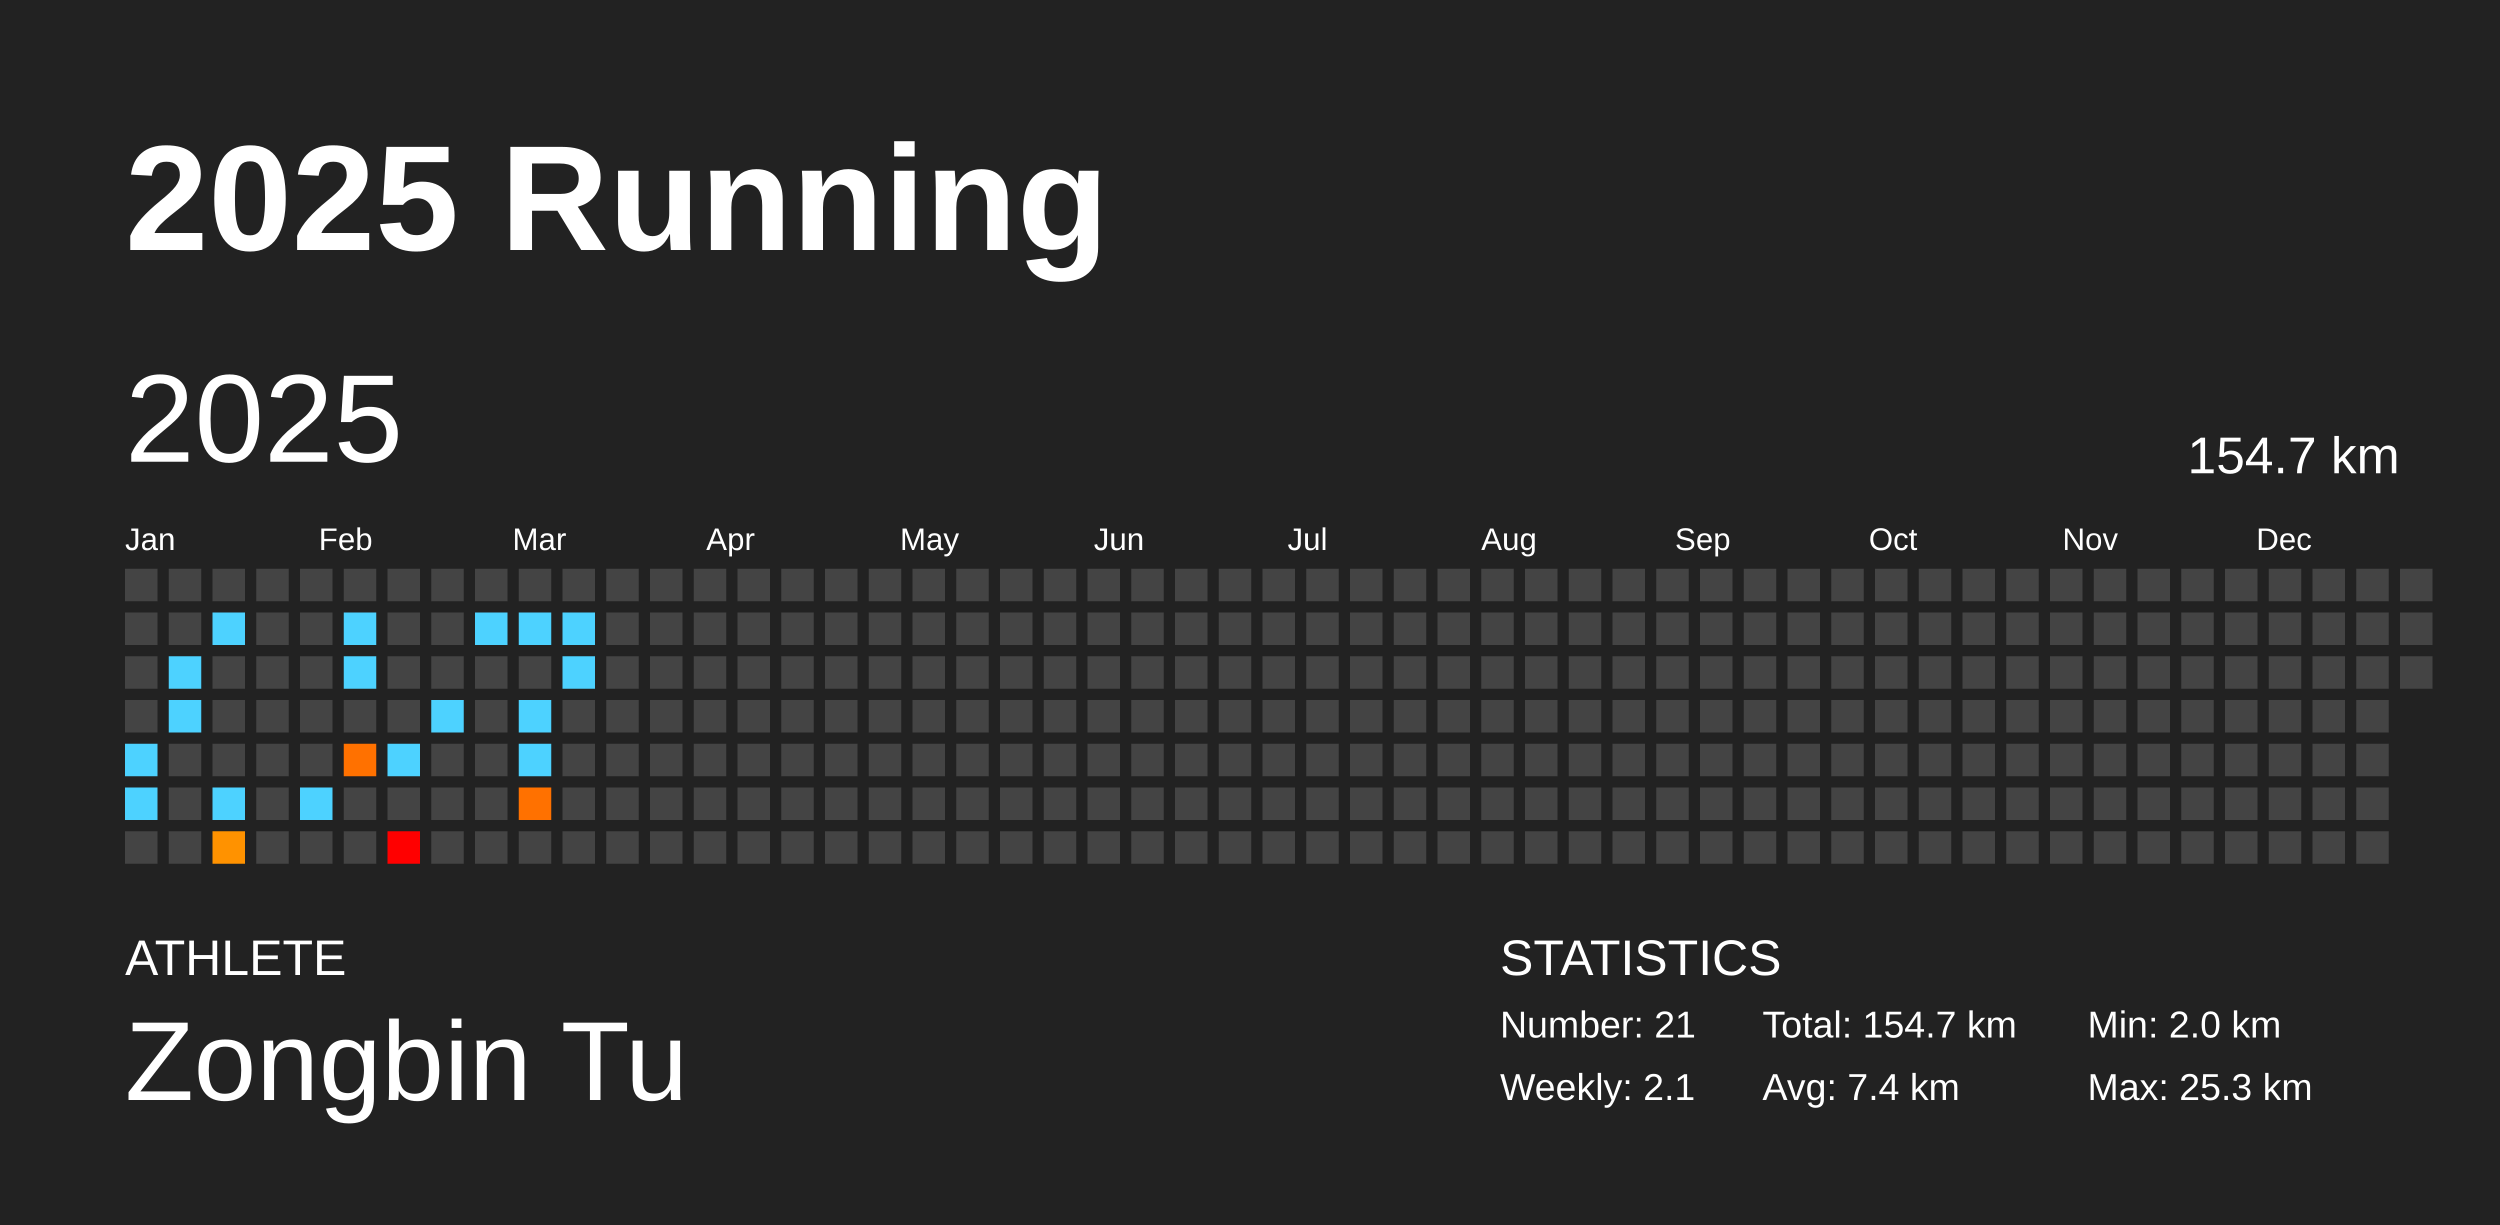
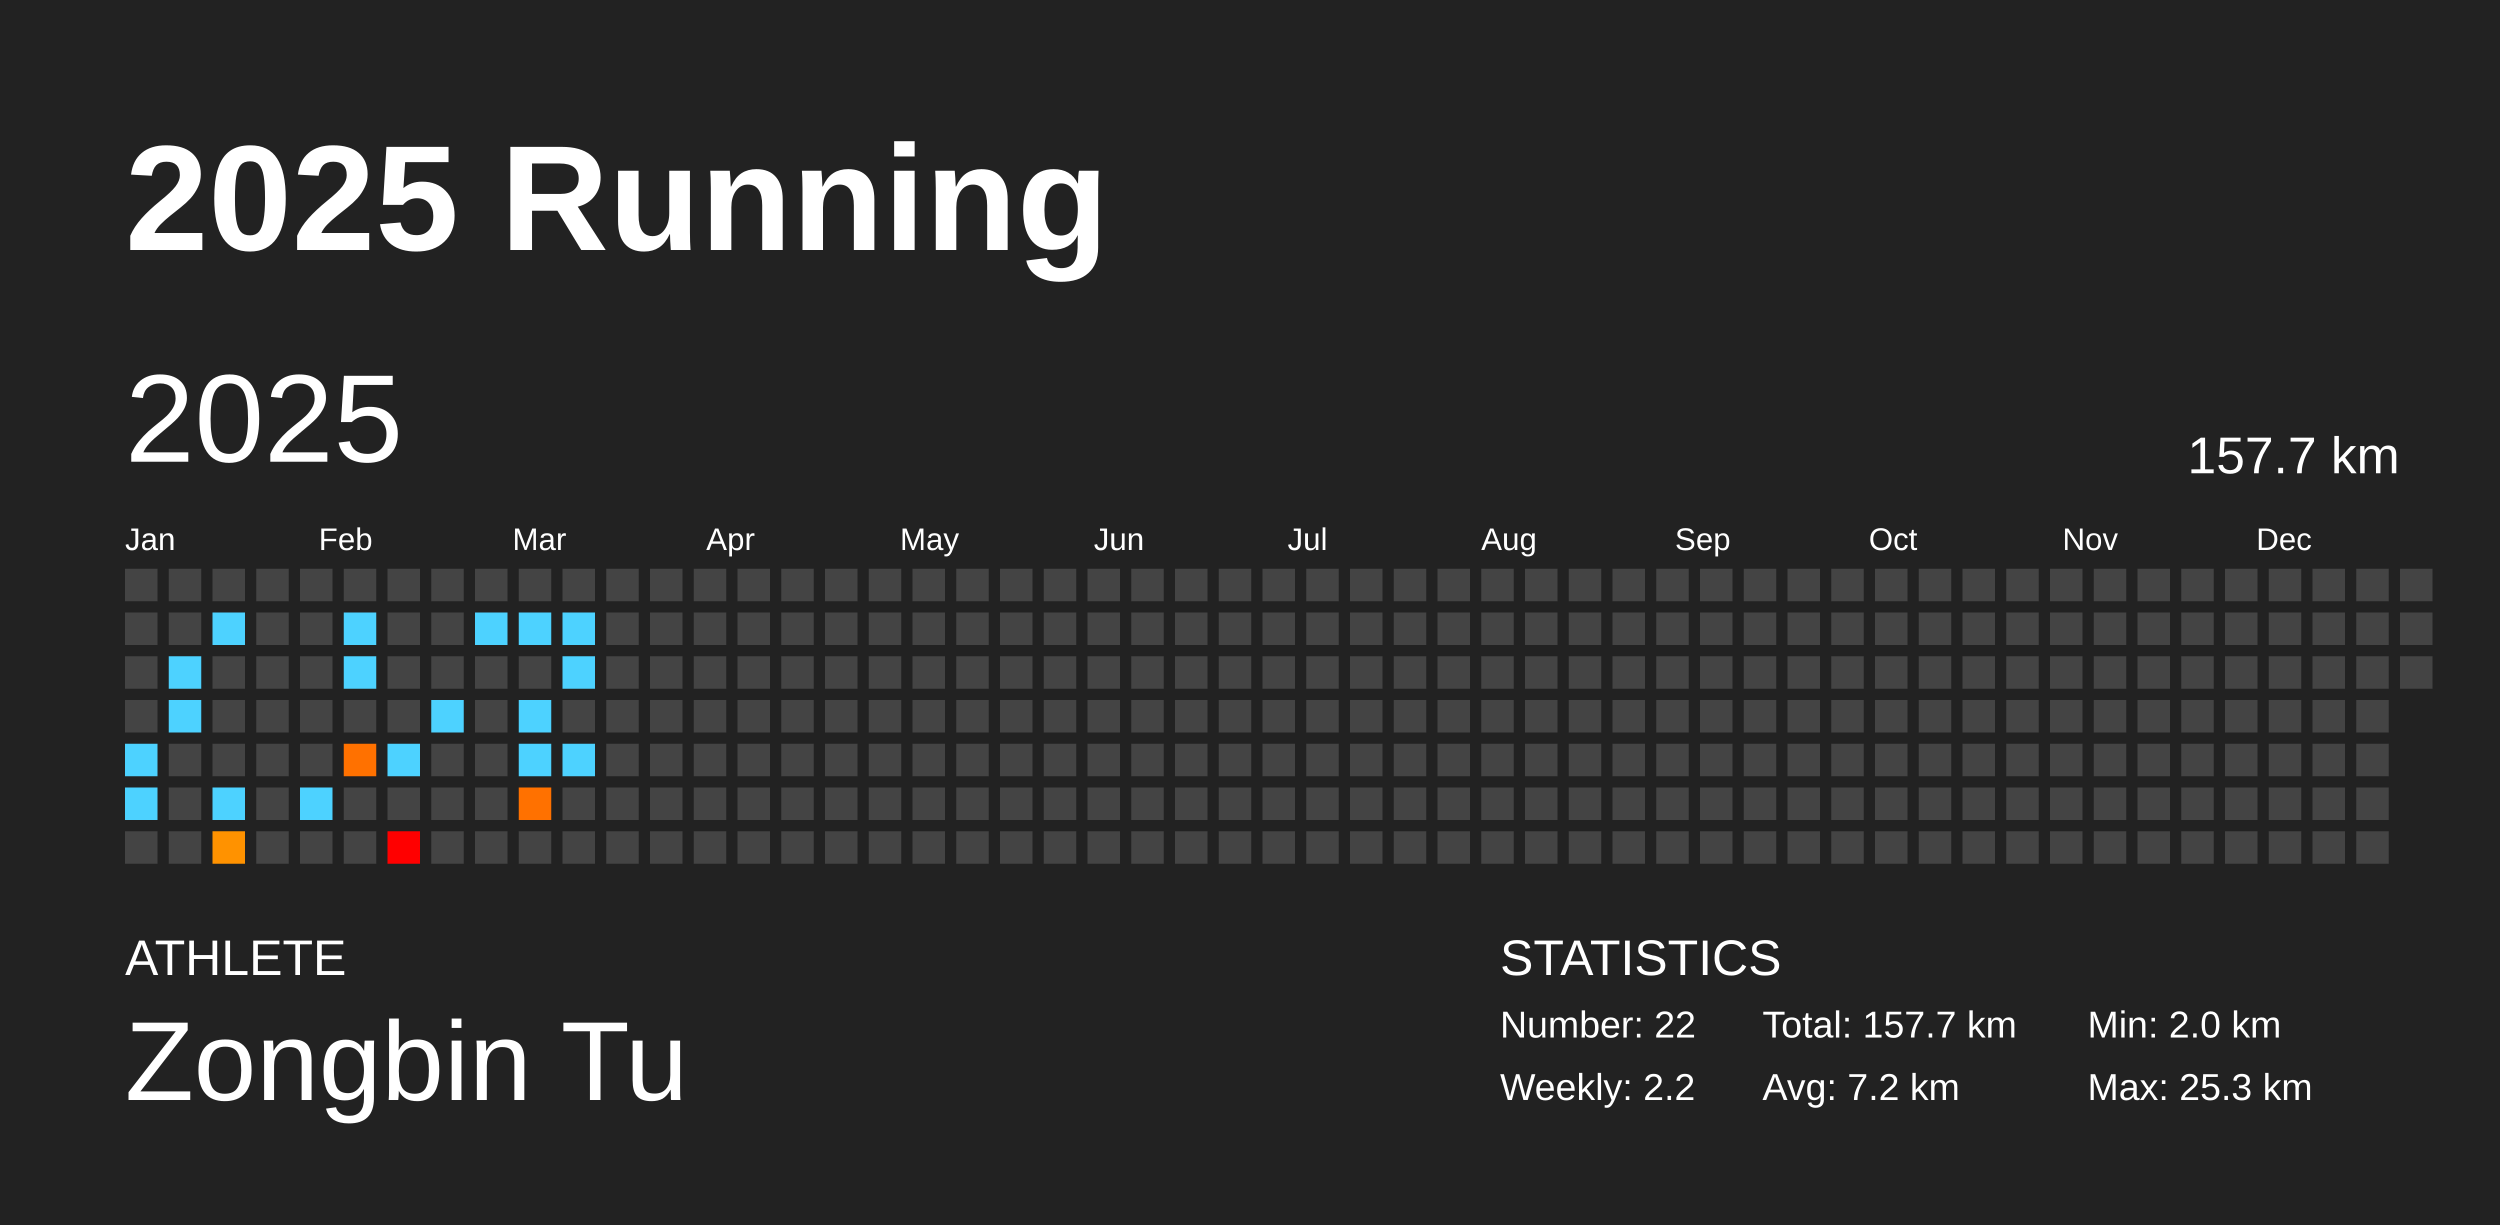
<svg xmlns="http://www.w3.org/2000/svg" baseProfile="full" height="98mm" version="1.1" viewBox="0,0,200,98" width="200mm">
  <defs />
  <rect fill="#222222" height="98" width="200" x="0" y="0" />
  <text fill="#FFFFFF" style="font-size:12px; font-family:Arial; font-weight:bold;" x="10" y="20">2025 Running</text>
  <text fill="#FFFFFF" style="font-size:4px; font-family:Arial" x="10" y="78">ATHLETE</text>
  <text fill="#FFFFFF" style="font-size:9px; font-family:Arial" x="10" y="88">Zongbin Tu</text>
  <text fill="#FFFFFF" style="font-size:4px; font-family:Arial" x="120" y="78">STATISTICS</text>
-   <text fill="#FFFFFF" style="font-size:3px; font-family:Arial" x="120" y="83">Number: 21</text>
-   <text fill="#FFFFFF" style="font-size:3px; font-family:Arial" x="120" y="88">Weekly: 2.1</text>
-   <text fill="#FFFFFF" style="font-size:3px; font-family:Arial" x="141" y="83">Total: 154.7 km</text>
-   <text fill="#FFFFFF" style="font-size:3px; font-family:Arial" x="141" y="88">Avg: 7.4 km</text>
+   <text fill="#FFFFFF" style="font-size:3px; font-family:Arial" x="120" y="83">Number: 22</text>
+   <text fill="#FFFFFF" style="font-size:3px; font-family:Arial" x="120" y="88">Weekly: 2.2</text>
+   <text fill="#FFFFFF" style="font-size:3px; font-family:Arial" x="141" y="83">Total: 157.7 km</text>
+   <text fill="#FFFFFF" style="font-size:3px; font-family:Arial" x="141" y="88">Avg: 7.2 km</text>
  <text fill="#FFFFFF" style="font-size:3px; font-family:Arial" x="167" y="83">Min: 2.0 km</text>
  <text fill="#FFFFFF" style="font-size:3px; font-family:Arial" x="167" y="88">Max: 25.3 km</text>
  <text dominant-baseline="hanging" fill="#FFFFFF" style="font-size:10.0px; font-family:Arial;" x="10" y="30">2025</text>
-   <text dominant-baseline="hanging" fill="#FFFFFF" style="font-size:4.125px; font-family:Arial;" x="175" y="35">154.7 km</text>
+   <text dominant-baseline="hanging" fill="#FFFFFF" style="font-size:4.125px; font-family:Arial;" x="175" y="35">157.7 km</text>
  <text fill="#FFFFFF" style="font-size:2.5px; font-family:Arial" x="10.0" y="44">Jan</text>
  <text fill="#FFFFFF" style="font-size:2.5px; font-family:Arial" x="25.5" y="44">Feb</text>
  <text fill="#FFFFFF" style="font-size:2.5px; font-family:Arial" x="41.0" y="44">Mar</text>
  <text fill="#FFFFFF" style="font-size:2.5px; font-family:Arial" x="56.5" y="44">Apr</text>
  <text fill="#FFFFFF" style="font-size:2.5px; font-family:Arial" x="72.0" y="44">May</text>
  <text fill="#FFFFFF" style="font-size:2.5px; font-family:Arial" x="87.5" y="44">Jun</text>
  <text fill="#FFFFFF" style="font-size:2.5px; font-family:Arial" x="103.0" y="44">Jul</text>
  <text fill="#FFFFFF" style="font-size:2.5px; font-family:Arial" x="118.5" y="44">Aug</text>
  <text fill="#FFFFFF" style="font-size:2.5px; font-family:Arial" x="134.0" y="44">Sep</text>
  <text fill="#FFFFFF" style="font-size:2.5px; font-family:Arial" x="149.5" y="44">Oct</text>
  <text fill="#FFFFFF" style="font-size:2.5px; font-family:Arial" x="165.0" y="44">Nov</text>
  <text fill="#FFFFFF" style="font-size:2.5px; font-family:Arial" x="180.5" y="44">Dec</text>
  <rect fill="#444444" height="2.6" width="2.6" x="10.0" y="45.5" />
  <rect fill="#444444" height="2.6" width="2.6" x="10.0" y="49.0" />
  <rect fill="#444444" height="2.6" width="2.6" x="10.0" y="52.5" />
  <rect fill="#444444" height="2.6" width="2.6" x="10.0" y="56.0" />
  <rect fill="#4dd2ff" height="2.6" width="2.6" x="10.0" y="59.5" />
  <rect fill="#4dd2ff" height="2.6" width="2.6" x="10.0" y="63.0" />
  <rect fill="#444444" height="2.6" width="2.6" x="10.0" y="66.5" />
  <rect fill="#444444" height="2.6" width="2.6" x="13.5" y="45.5" />
  <rect fill="#444444" height="2.6" width="2.6" x="13.5" y="49.0" />
  <rect fill="#4dd2ff" height="2.6" width="2.6" x="13.5" y="52.5" />
  <rect fill="#4dd2ff" height="2.6" width="2.6" x="13.5" y="56.0" />
  <rect fill="#444444" height="2.6" width="2.6" x="13.5" y="59.5" />
  <rect fill="#444444" height="2.6" width="2.6" x="13.5" y="63.0" />
  <rect fill="#444444" height="2.6" width="2.6" x="13.5" y="66.5" />
  <rect fill="#444444" height="2.6" width="2.6" x="17.0" y="45.5" />
  <rect fill="#4dd2ff" height="2.6" width="2.6" x="17.0" y="49.0" />
  <rect fill="#444444" height="2.6" width="2.6" x="17.0" y="52.5" />
  <rect fill="#444444" height="2.6" width="2.6" x="17.0" y="56.0" />
  <rect fill="#444444" height="2.6" width="2.6" x="17.0" y="59.5" />
  <rect fill="#4dd2ff" height="2.6" width="2.6" x="17.0" y="63.0" />
  <rect fill="#ff9200" height="2.6" width="2.6" x="17.0" y="66.5" />
  <rect fill="#444444" height="2.6" width="2.6" x="20.5" y="45.5" />
  <rect fill="#444444" height="2.6" width="2.6" x="20.5" y="49.0" />
  <rect fill="#444444" height="2.6" width="2.6" x="20.5" y="52.5" />
  <rect fill="#444444" height="2.6" width="2.6" x="20.5" y="56.0" />
  <rect fill="#444444" height="2.6" width="2.6" x="20.5" y="59.5" />
  <rect fill="#444444" height="2.6" width="2.6" x="20.5" y="63.0" />
  <rect fill="#444444" height="2.6" width="2.6" x="20.5" y="66.5" />
  <rect fill="#444444" height="2.6" width="2.6" x="24.0" y="45.5" />
  <rect fill="#444444" height="2.6" width="2.6" x="24.0" y="49.0" />
  <rect fill="#444444" height="2.6" width="2.6" x="24.0" y="52.5" />
  <rect fill="#444444" height="2.6" width="2.6" x="24.0" y="56.0" />
  <rect fill="#444444" height="2.6" width="2.6" x="24.0" y="59.5" />
  <rect fill="#4dd2ff" height="2.6" width="2.6" x="24.0" y="63.0" />
  <rect fill="#444444" height="2.6" width="2.6" x="24.0" y="66.5" />
  <rect fill="#444444" height="2.6" width="2.6" x="27.5" y="45.5" />
  <rect fill="#4dd2ff" height="2.6" width="2.6" x="27.5" y="49.0" />
  <rect fill="#4dd2ff" height="2.6" width="2.6" x="27.5" y="52.5" />
  <rect fill="#444444" height="2.6" width="2.6" x="27.5" y="56.0" />
  <rect fill="#ff7100" height="2.6" width="2.6" x="27.5" y="59.5" />
  <rect fill="#444444" height="2.6" width="2.6" x="27.5" y="63.0" />
  <rect fill="#444444" height="2.6" width="2.6" x="27.5" y="66.5" />
  <rect fill="#444444" height="2.6" width="2.6" x="31.0" y="45.5" />
  <rect fill="#444444" height="2.6" width="2.6" x="31.0" y="49.0" />
  <rect fill="#444444" height="2.6" width="2.6" x="31.0" y="52.5" />
  <rect fill="#444444" height="2.6" width="2.6" x="31.0" y="56.0" />
  <rect fill="#4dd2ff" height="2.6" width="2.6" x="31.0" y="59.5" />
  <rect fill="#444444" height="2.6" width="2.6" x="31.0" y="63.0" />
  <rect fill="red" height="2.6" width="2.6" x="31.0" y="66.5" />
  <rect fill="#444444" height="2.6" width="2.6" x="34.5" y="45.5" />
  <rect fill="#444444" height="2.6" width="2.6" x="34.5" y="49.0" />
  <rect fill="#444444" height="2.6" width="2.6" x="34.5" y="52.5" />
  <rect fill="#4dd2ff" height="2.6" width="2.6" x="34.5" y="56.0" />
  <rect fill="#444444" height="2.6" width="2.6" x="34.5" y="59.5" />
  <rect fill="#444444" height="2.6" width="2.6" x="34.5" y="63.0" />
  <rect fill="#444444" height="2.6" width="2.6" x="34.5" y="66.5" />
  <rect fill="#444444" height="2.6" width="2.6" x="38.0" y="45.5" />
  <rect fill="#4dd2ff" height="2.6" width="2.6" x="38.0" y="49.0" />
  <rect fill="#444444" height="2.6" width="2.6" x="38.0" y="52.5" />
  <rect fill="#444444" height="2.6" width="2.6" x="38.0" y="56.0" />
  <rect fill="#444444" height="2.6" width="2.6" x="38.0" y="59.5" />
  <rect fill="#444444" height="2.6" width="2.6" x="38.0" y="63.0" />
  <rect fill="#444444" height="2.6" width="2.6" x="38.0" y="66.5" />
  <rect fill="#444444" height="2.6" width="2.6" x="41.5" y="45.5" />
  <rect fill="#4dd2ff" height="2.6" width="2.6" x="41.5" y="49.0" />
  <rect fill="#444444" height="2.6" width="2.6" x="41.5" y="52.5" />
  <rect fill="#4dd2ff" height="2.6" width="2.6" x="41.5" y="56.0" />
  <rect fill="#4dd2ff" height="2.6" width="2.6" x="41.5" y="59.5" />
  <rect fill="#ff7100" height="2.6" width="2.6" x="41.5" y="63.0" />
  <rect fill="#444444" height="2.6" width="2.6" x="41.5" y="66.5" />
  <rect fill="#444444" height="2.6" width="2.6" x="45.0" y="45.5" />
  <rect fill="#4dd2ff" height="2.6" width="2.6" x="45.0" y="49.0" />
  <rect fill="#4dd2ff" height="2.6" width="2.6" x="45.0" y="52.5" />
  <rect fill="#444444" height="2.6" width="2.6" x="45.0" y="56.0" />
-   <rect fill="#444444" height="2.6" width="2.6" x="45.0" y="59.5" />
+   <rect fill="#4dd2ff" height="2.6" width="2.6" x="45.0" y="59.5" />
  <rect fill="#444444" height="2.6" width="2.6" x="45.0" y="63.0" />
  <rect fill="#444444" height="2.6" width="2.6" x="45.0" y="66.5" />
  <rect fill="#444444" height="2.6" width="2.6" x="48.5" y="45.5" />
  <rect fill="#444444" height="2.6" width="2.6" x="48.5" y="49.0" />
  <rect fill="#444444" height="2.6" width="2.6" x="48.5" y="52.5" />
  <rect fill="#444444" height="2.6" width="2.6" x="48.5" y="56.0" />
  <rect fill="#444444" height="2.6" width="2.6" x="48.5" y="59.5" />
  <rect fill="#444444" height="2.6" width="2.6" x="48.5" y="63.0" />
  <rect fill="#444444" height="2.6" width="2.6" x="48.5" y="66.5" />
  <rect fill="#444444" height="2.6" width="2.6" x="52.0" y="45.5" />
  <rect fill="#444444" height="2.6" width="2.6" x="52.0" y="49.0" />
  <rect fill="#444444" height="2.6" width="2.6" x="52.0" y="52.5" />
  <rect fill="#444444" height="2.6" width="2.6" x="52.0" y="56.0" />
  <rect fill="#444444" height="2.6" width="2.6" x="52.0" y="59.5" />
  <rect fill="#444444" height="2.6" width="2.6" x="52.0" y="63.0" />
  <rect fill="#444444" height="2.6" width="2.6" x="52.0" y="66.5" />
  <rect fill="#444444" height="2.6" width="2.6" x="55.5" y="45.5" />
  <rect fill="#444444" height="2.6" width="2.6" x="55.5" y="49.0" />
  <rect fill="#444444" height="2.6" width="2.6" x="55.5" y="52.5" />
  <rect fill="#444444" height="2.6" width="2.6" x="55.5" y="56.0" />
  <rect fill="#444444" height="2.6" width="2.6" x="55.5" y="59.5" />
  <rect fill="#444444" height="2.6" width="2.6" x="55.5" y="63.0" />
  <rect fill="#444444" height="2.6" width="2.6" x="55.5" y="66.5" />
  <rect fill="#444444" height="2.6" width="2.6" x="59.0" y="45.5" />
  <rect fill="#444444" height="2.6" width="2.6" x="59.0" y="49.0" />
  <rect fill="#444444" height="2.6" width="2.6" x="59.0" y="52.5" />
  <rect fill="#444444" height="2.6" width="2.6" x="59.0" y="56.0" />
  <rect fill="#444444" height="2.6" width="2.6" x="59.0" y="59.5" />
  <rect fill="#444444" height="2.6" width="2.6" x="59.0" y="63.0" />
  <rect fill="#444444" height="2.6" width="2.6" x="59.0" y="66.5" />
  <rect fill="#444444" height="2.6" width="2.6" x="62.5" y="45.5" />
  <rect fill="#444444" height="2.6" width="2.6" x="62.5" y="49.0" />
  <rect fill="#444444" height="2.6" width="2.6" x="62.5" y="52.5" />
  <rect fill="#444444" height="2.6" width="2.6" x="62.5" y="56.0" />
  <rect fill="#444444" height="2.6" width="2.6" x="62.5" y="59.5" />
  <rect fill="#444444" height="2.6" width="2.6" x="62.5" y="63.0" />
  <rect fill="#444444" height="2.6" width="2.6" x="62.5" y="66.5" />
  <rect fill="#444444" height="2.6" width="2.6" x="66.0" y="45.5" />
  <rect fill="#444444" height="2.6" width="2.6" x="66.0" y="49.0" />
  <rect fill="#444444" height="2.6" width="2.6" x="66.0" y="52.5" />
  <rect fill="#444444" height="2.6" width="2.6" x="66.0" y="56.0" />
  <rect fill="#444444" height="2.6" width="2.6" x="66.0" y="59.5" />
  <rect fill="#444444" height="2.6" width="2.6" x="66.0" y="63.0" />
  <rect fill="#444444" height="2.6" width="2.6" x="66.0" y="66.5" />
  <rect fill="#444444" height="2.6" width="2.6" x="69.5" y="45.5" />
  <rect fill="#444444" height="2.6" width="2.6" x="69.5" y="49.0" />
  <rect fill="#444444" height="2.6" width="2.6" x="69.5" y="52.5" />
  <rect fill="#444444" height="2.6" width="2.6" x="69.5" y="56.0" />
  <rect fill="#444444" height="2.6" width="2.6" x="69.5" y="59.5" />
  <rect fill="#444444" height="2.6" width="2.6" x="69.5" y="63.0" />
  <rect fill="#444444" height="2.6" width="2.6" x="69.5" y="66.5" />
  <rect fill="#444444" height="2.6" width="2.6" x="73.0" y="45.5" />
  <rect fill="#444444" height="2.6" width="2.6" x="73.0" y="49.0" />
  <rect fill="#444444" height="2.6" width="2.6" x="73.0" y="52.5" />
  <rect fill="#444444" height="2.6" width="2.6" x="73.0" y="56.0" />
  <rect fill="#444444" height="2.6" width="2.6" x="73.0" y="59.5" />
  <rect fill="#444444" height="2.6" width="2.6" x="73.0" y="63.0" />
  <rect fill="#444444" height="2.6" width="2.6" x="73.0" y="66.5" />
  <rect fill="#444444" height="2.6" width="2.6" x="76.5" y="45.5" />
  <rect fill="#444444" height="2.6" width="2.6" x="76.5" y="49.0" />
  <rect fill="#444444" height="2.6" width="2.6" x="76.5" y="52.5" />
  <rect fill="#444444" height="2.6" width="2.6" x="76.5" y="56.0" />
  <rect fill="#444444" height="2.6" width="2.6" x="76.5" y="59.5" />
  <rect fill="#444444" height="2.6" width="2.6" x="76.5" y="63.0" />
  <rect fill="#444444" height="2.6" width="2.6" x="76.5" y="66.5" />
  <rect fill="#444444" height="2.6" width="2.6" x="80.0" y="45.5" />
  <rect fill="#444444" height="2.6" width="2.6" x="80.0" y="49.0" />
  <rect fill="#444444" height="2.6" width="2.6" x="80.0" y="52.5" />
  <rect fill="#444444" height="2.6" width="2.6" x="80.0" y="56.0" />
  <rect fill="#444444" height="2.6" width="2.6" x="80.0" y="59.5" />
  <rect fill="#444444" height="2.6" width="2.6" x="80.0" y="63.0" />
  <rect fill="#444444" height="2.6" width="2.6" x="80.0" y="66.5" />
  <rect fill="#444444" height="2.6" width="2.6" x="83.5" y="45.5" />
  <rect fill="#444444" height="2.6" width="2.6" x="83.5" y="49.0" />
  <rect fill="#444444" height="2.6" width="2.6" x="83.5" y="52.5" />
  <rect fill="#444444" height="2.6" width="2.6" x="83.5" y="56.0" />
  <rect fill="#444444" height="2.6" width="2.6" x="83.5" y="59.5" />
  <rect fill="#444444" height="2.6" width="2.6" x="83.5" y="63.0" />
  <rect fill="#444444" height="2.6" width="2.6" x="83.5" y="66.5" />
  <rect fill="#444444" height="2.6" width="2.6" x="87.0" y="45.5" />
  <rect fill="#444444" height="2.6" width="2.6" x="87.0" y="49.0" />
  <rect fill="#444444" height="2.6" width="2.6" x="87.0" y="52.5" />
  <rect fill="#444444" height="2.6" width="2.6" x="87.0" y="56.0" />
  <rect fill="#444444" height="2.6" width="2.6" x="87.0" y="59.5" />
  <rect fill="#444444" height="2.6" width="2.6" x="87.0" y="63.0" />
  <rect fill="#444444" height="2.6" width="2.6" x="87.0" y="66.5" />
  <rect fill="#444444" height="2.6" width="2.6" x="90.5" y="45.5" />
  <rect fill="#444444" height="2.6" width="2.6" x="90.5" y="49.0" />
  <rect fill="#444444" height="2.6" width="2.6" x="90.5" y="52.5" />
  <rect fill="#444444" height="2.6" width="2.6" x="90.5" y="56.0" />
  <rect fill="#444444" height="2.6" width="2.6" x="90.5" y="59.5" />
  <rect fill="#444444" height="2.6" width="2.6" x="90.5" y="63.0" />
  <rect fill="#444444" height="2.6" width="2.6" x="90.5" y="66.5" />
  <rect fill="#444444" height="2.6" width="2.6" x="94.0" y="45.5" />
  <rect fill="#444444" height="2.6" width="2.6" x="94.0" y="49.0" />
  <rect fill="#444444" height="2.6" width="2.6" x="94.0" y="52.5" />
  <rect fill="#444444" height="2.6" width="2.6" x="94.0" y="56.0" />
  <rect fill="#444444" height="2.6" width="2.6" x="94.0" y="59.5" />
  <rect fill="#444444" height="2.6" width="2.6" x="94.0" y="63.0" />
  <rect fill="#444444" height="2.6" width="2.6" x="94.0" y="66.5" />
  <rect fill="#444444" height="2.6" width="2.6" x="97.5" y="45.5" />
  <rect fill="#444444" height="2.6" width="2.6" x="97.5" y="49.0" />
  <rect fill="#444444" height="2.6" width="2.6" x="97.5" y="52.5" />
  <rect fill="#444444" height="2.6" width="2.6" x="97.5" y="56.0" />
  <rect fill="#444444" height="2.6" width="2.6" x="97.5" y="59.5" />
  <rect fill="#444444" height="2.6" width="2.6" x="97.5" y="63.0" />
  <rect fill="#444444" height="2.6" width="2.6" x="97.5" y="66.5" />
  <rect fill="#444444" height="2.6" width="2.6" x="101.0" y="45.5" />
  <rect fill="#444444" height="2.6" width="2.6" x="101.0" y="49.0" />
  <rect fill="#444444" height="2.6" width="2.6" x="101.0" y="52.5" />
  <rect fill="#444444" height="2.6" width="2.6" x="101.0" y="56.0" />
  <rect fill="#444444" height="2.6" width="2.6" x="101.0" y="59.5" />
  <rect fill="#444444" height="2.6" width="2.6" x="101.0" y="63.0" />
  <rect fill="#444444" height="2.6" width="2.6" x="101.0" y="66.5" />
  <rect fill="#444444" height="2.6" width="2.6" x="104.5" y="45.5" />
  <rect fill="#444444" height="2.6" width="2.6" x="104.5" y="49.0" />
  <rect fill="#444444" height="2.6" width="2.6" x="104.5" y="52.5" />
  <rect fill="#444444" height="2.6" width="2.6" x="104.5" y="56.0" />
  <rect fill="#444444" height="2.6" width="2.6" x="104.5" y="59.5" />
  <rect fill="#444444" height="2.6" width="2.6" x="104.5" y="63.0" />
  <rect fill="#444444" height="2.6" width="2.6" x="104.5" y="66.5" />
  <rect fill="#444444" height="2.6" width="2.6" x="108.0" y="45.5" />
  <rect fill="#444444" height="2.6" width="2.6" x="108.0" y="49.0" />
  <rect fill="#444444" height="2.6" width="2.6" x="108.0" y="52.5" />
  <rect fill="#444444" height="2.6" width="2.6" x="108.0" y="56.0" />
  <rect fill="#444444" height="2.6" width="2.6" x="108.0" y="59.5" />
  <rect fill="#444444" height="2.6" width="2.6" x="108.0" y="63.0" />
  <rect fill="#444444" height="2.6" width="2.6" x="108.0" y="66.5" />
  <rect fill="#444444" height="2.6" width="2.6" x="111.5" y="45.5" />
  <rect fill="#444444" height="2.6" width="2.6" x="111.5" y="49.0" />
  <rect fill="#444444" height="2.6" width="2.6" x="111.5" y="52.5" />
  <rect fill="#444444" height="2.6" width="2.6" x="111.5" y="56.0" />
  <rect fill="#444444" height="2.6" width="2.6" x="111.5" y="59.5" />
  <rect fill="#444444" height="2.6" width="2.6" x="111.5" y="63.0" />
  <rect fill="#444444" height="2.6" width="2.6" x="111.5" y="66.5" />
  <rect fill="#444444" height="2.6" width="2.6" x="115.0" y="45.5" />
  <rect fill="#444444" height="2.6" width="2.6" x="115.0" y="49.0" />
  <rect fill="#444444" height="2.6" width="2.6" x="115.0" y="52.5" />
  <rect fill="#444444" height="2.6" width="2.6" x="115.0" y="56.0" />
  <rect fill="#444444" height="2.6" width="2.6" x="115.0" y="59.5" />
  <rect fill="#444444" height="2.6" width="2.6" x="115.0" y="63.0" />
  <rect fill="#444444" height="2.6" width="2.6" x="115.0" y="66.5" />
  <rect fill="#444444" height="2.6" width="2.6" x="118.5" y="45.5" />
  <rect fill="#444444" height="2.6" width="2.6" x="118.5" y="49.0" />
  <rect fill="#444444" height="2.6" width="2.6" x="118.5" y="52.5" />
  <rect fill="#444444" height="2.6" width="2.6" x="118.5" y="56.0" />
  <rect fill="#444444" height="2.6" width="2.6" x="118.5" y="59.5" />
  <rect fill="#444444" height="2.6" width="2.6" x="118.5" y="63.0" />
  <rect fill="#444444" height="2.6" width="2.6" x="118.5" y="66.5" />
  <rect fill="#444444" height="2.6" width="2.6" x="122.0" y="45.5" />
  <rect fill="#444444" height="2.6" width="2.6" x="122.0" y="49.0" />
  <rect fill="#444444" height="2.6" width="2.6" x="122.0" y="52.5" />
  <rect fill="#444444" height="2.6" width="2.6" x="122.0" y="56.0" />
  <rect fill="#444444" height="2.6" width="2.6" x="122.0" y="59.5" />
  <rect fill="#444444" height="2.6" width="2.6" x="122.0" y="63.0" />
  <rect fill="#444444" height="2.6" width="2.6" x="122.0" y="66.5" />
  <rect fill="#444444" height="2.6" width="2.6" x="125.5" y="45.5" />
  <rect fill="#444444" height="2.6" width="2.6" x="125.5" y="49.0" />
  <rect fill="#444444" height="2.6" width="2.6" x="125.5" y="52.5" />
  <rect fill="#444444" height="2.6" width="2.6" x="125.5" y="56.0" />
  <rect fill="#444444" height="2.6" width="2.6" x="125.5" y="59.5" />
  <rect fill="#444444" height="2.6" width="2.6" x="125.5" y="63.0" />
  <rect fill="#444444" height="2.6" width="2.6" x="125.5" y="66.5" />
  <rect fill="#444444" height="2.6" width="2.6" x="129.0" y="45.5" />
  <rect fill="#444444" height="2.6" width="2.6" x="129.0" y="49.0" />
  <rect fill="#444444" height="2.6" width="2.6" x="129.0" y="52.5" />
  <rect fill="#444444" height="2.6" width="2.6" x="129.0" y="56.0" />
  <rect fill="#444444" height="2.6" width="2.6" x="129.0" y="59.5" />
  <rect fill="#444444" height="2.6" width="2.6" x="129.0" y="63.0" />
  <rect fill="#444444" height="2.6" width="2.6" x="129.0" y="66.5" />
  <rect fill="#444444" height="2.6" width="2.6" x="132.5" y="45.5" />
  <rect fill="#444444" height="2.6" width="2.6" x="132.5" y="49.0" />
  <rect fill="#444444" height="2.6" width="2.6" x="132.5" y="52.5" />
  <rect fill="#444444" height="2.6" width="2.6" x="132.5" y="56.0" />
  <rect fill="#444444" height="2.6" width="2.6" x="132.5" y="59.5" />
  <rect fill="#444444" height="2.6" width="2.6" x="132.5" y="63.0" />
  <rect fill="#444444" height="2.6" width="2.6" x="132.5" y="66.5" />
  <rect fill="#444444" height="2.6" width="2.6" x="136.0" y="45.5" />
  <rect fill="#444444" height="2.6" width="2.6" x="136.0" y="49.0" />
  <rect fill="#444444" height="2.6" width="2.6" x="136.0" y="52.5" />
  <rect fill="#444444" height="2.6" width="2.6" x="136.0" y="56.0" />
  <rect fill="#444444" height="2.6" width="2.6" x="136.0" y="59.5" />
  <rect fill="#444444" height="2.6" width="2.6" x="136.0" y="63.0" />
  <rect fill="#444444" height="2.6" width="2.6" x="136.0" y="66.5" />
  <rect fill="#444444" height="2.6" width="2.6" x="139.5" y="45.5" />
  <rect fill="#444444" height="2.6" width="2.6" x="139.5" y="49.0" />
  <rect fill="#444444" height="2.6" width="2.6" x="139.5" y="52.5" />
  <rect fill="#444444" height="2.6" width="2.6" x="139.5" y="56.0" />
  <rect fill="#444444" height="2.6" width="2.6" x="139.5" y="59.5" />
  <rect fill="#444444" height="2.6" width="2.6" x="139.5" y="63.0" />
  <rect fill="#444444" height="2.6" width="2.6" x="139.5" y="66.5" />
  <rect fill="#444444" height="2.6" width="2.6" x="143.0" y="45.5" />
  <rect fill="#444444" height="2.6" width="2.6" x="143.0" y="49.0" />
  <rect fill="#444444" height="2.6" width="2.6" x="143.0" y="52.5" />
  <rect fill="#444444" height="2.6" width="2.6" x="143.0" y="56.0" />
  <rect fill="#444444" height="2.6" width="2.6" x="143.0" y="59.5" />
  <rect fill="#444444" height="2.6" width="2.6" x="143.0" y="63.0" />
  <rect fill="#444444" height="2.6" width="2.6" x="143.0" y="66.5" />
  <rect fill="#444444" height="2.6" width="2.6" x="146.5" y="45.5" />
  <rect fill="#444444" height="2.6" width="2.6" x="146.5" y="49.0" />
  <rect fill="#444444" height="2.6" width="2.6" x="146.5" y="52.5" />
  <rect fill="#444444" height="2.6" width="2.6" x="146.5" y="56.0" />
  <rect fill="#444444" height="2.6" width="2.6" x="146.5" y="59.5" />
  <rect fill="#444444" height="2.6" width="2.6" x="146.5" y="63.0" />
  <rect fill="#444444" height="2.6" width="2.6" x="146.5" y="66.5" />
  <rect fill="#444444" height="2.6" width="2.6" x="150.0" y="45.5" />
  <rect fill="#444444" height="2.6" width="2.6" x="150.0" y="49.0" />
  <rect fill="#444444" height="2.6" width="2.6" x="150.0" y="52.5" />
  <rect fill="#444444" height="2.6" width="2.6" x="150.0" y="56.0" />
  <rect fill="#444444" height="2.6" width="2.6" x="150.0" y="59.5" />
  <rect fill="#444444" height="2.6" width="2.6" x="150.0" y="63.0" />
  <rect fill="#444444" height="2.6" width="2.6" x="150.0" y="66.5" />
  <rect fill="#444444" height="2.6" width="2.6" x="153.5" y="45.5" />
  <rect fill="#444444" height="2.6" width="2.6" x="153.5" y="49.0" />
  <rect fill="#444444" height="2.6" width="2.6" x="153.5" y="52.5" />
  <rect fill="#444444" height="2.6" width="2.6" x="153.5" y="56.0" />
  <rect fill="#444444" height="2.6" width="2.6" x="153.5" y="59.5" />
  <rect fill="#444444" height="2.6" width="2.6" x="153.5" y="63.0" />
  <rect fill="#444444" height="2.6" width="2.6" x="153.5" y="66.5" />
  <rect fill="#444444" height="2.6" width="2.6" x="157.0" y="45.5" />
  <rect fill="#444444" height="2.6" width="2.6" x="157.0" y="49.0" />
  <rect fill="#444444" height="2.6" width="2.6" x="157.0" y="52.5" />
  <rect fill="#444444" height="2.6" width="2.6" x="157.0" y="56.0" />
  <rect fill="#444444" height="2.6" width="2.6" x="157.0" y="59.5" />
  <rect fill="#444444" height="2.6" width="2.6" x="157.0" y="63.0" />
  <rect fill="#444444" height="2.6" width="2.6" x="157.0" y="66.5" />
  <rect fill="#444444" height="2.6" width="2.6" x="160.5" y="45.5" />
  <rect fill="#444444" height="2.6" width="2.6" x="160.5" y="49.0" />
  <rect fill="#444444" height="2.6" width="2.6" x="160.5" y="52.5" />
  <rect fill="#444444" height="2.6" width="2.6" x="160.5" y="56.0" />
  <rect fill="#444444" height="2.6" width="2.6" x="160.5" y="59.5" />
  <rect fill="#444444" height="2.6" width="2.6" x="160.5" y="63.0" />
  <rect fill="#444444" height="2.6" width="2.6" x="160.5" y="66.5" />
  <rect fill="#444444" height="2.6" width="2.6" x="164.0" y="45.5" />
  <rect fill="#444444" height="2.6" width="2.6" x="164.0" y="49.0" />
  <rect fill="#444444" height="2.6" width="2.6" x="164.0" y="52.5" />
  <rect fill="#444444" height="2.6" width="2.6" x="164.0" y="56.0" />
  <rect fill="#444444" height="2.6" width="2.6" x="164.0" y="59.5" />
  <rect fill="#444444" height="2.6" width="2.6" x="164.0" y="63.0" />
  <rect fill="#444444" height="2.6" width="2.6" x="164.0" y="66.5" />
  <rect fill="#444444" height="2.6" width="2.6" x="167.5" y="45.5" />
  <rect fill="#444444" height="2.6" width="2.6" x="167.5" y="49.0" />
  <rect fill="#444444" height="2.6" width="2.6" x="167.5" y="52.5" />
  <rect fill="#444444" height="2.6" width="2.6" x="167.5" y="56.0" />
  <rect fill="#444444" height="2.6" width="2.6" x="167.5" y="59.5" />
  <rect fill="#444444" height="2.6" width="2.6" x="167.5" y="63.0" />
  <rect fill="#444444" height="2.6" width="2.6" x="167.5" y="66.5" />
  <rect fill="#444444" height="2.6" width="2.6" x="171.0" y="45.5" />
  <rect fill="#444444" height="2.6" width="2.6" x="171.0" y="49.0" />
  <rect fill="#444444" height="2.6" width="2.6" x="171.0" y="52.5" />
  <rect fill="#444444" height="2.6" width="2.6" x="171.0" y="56.0" />
  <rect fill="#444444" height="2.6" width="2.6" x="171.0" y="59.5" />
  <rect fill="#444444" height="2.6" width="2.6" x="171.0" y="63.0" />
  <rect fill="#444444" height="2.6" width="2.6" x="171.0" y="66.5" />
  <rect fill="#444444" height="2.6" width="2.6" x="174.5" y="45.5" />
  <rect fill="#444444" height="2.6" width="2.6" x="174.5" y="49.0" />
  <rect fill="#444444" height="2.6" width="2.6" x="174.5" y="52.5" />
  <rect fill="#444444" height="2.6" width="2.6" x="174.5" y="56.0" />
  <rect fill="#444444" height="2.6" width="2.6" x="174.5" y="59.5" />
  <rect fill="#444444" height="2.6" width="2.6" x="174.5" y="63.0" />
  <rect fill="#444444" height="2.6" width="2.6" x="174.5" y="66.5" />
  <rect fill="#444444" height="2.6" width="2.6" x="178.0" y="45.5" />
  <rect fill="#444444" height="2.6" width="2.6" x="178.0" y="49.0" />
  <rect fill="#444444" height="2.6" width="2.6" x="178.0" y="52.5" />
  <rect fill="#444444" height="2.6" width="2.6" x="178.0" y="56.0" />
  <rect fill="#444444" height="2.6" width="2.6" x="178.0" y="59.5" />
  <rect fill="#444444" height="2.6" width="2.6" x="178.0" y="63.0" />
  <rect fill="#444444" height="2.6" width="2.6" x="178.0" y="66.5" />
  <rect fill="#444444" height="2.6" width="2.6" x="181.5" y="45.5" />
  <rect fill="#444444" height="2.6" width="2.6" x="181.5" y="49.0" />
  <rect fill="#444444" height="2.6" width="2.6" x="181.5" y="52.5" />
  <rect fill="#444444" height="2.6" width="2.6" x="181.5" y="56.0" />
  <rect fill="#444444" height="2.6" width="2.6" x="181.5" y="59.5" />
  <rect fill="#444444" height="2.6" width="2.6" x="181.5" y="63.0" />
  <rect fill="#444444" height="2.6" width="2.6" x="181.5" y="66.5" />
  <rect fill="#444444" height="2.6" width="2.6" x="185.0" y="45.5" />
  <rect fill="#444444" height="2.6" width="2.6" x="185.0" y="49.0" />
  <rect fill="#444444" height="2.6" width="2.6" x="185.0" y="52.5" />
  <rect fill="#444444" height="2.6" width="2.6" x="185.0" y="56.0" />
  <rect fill="#444444" height="2.6" width="2.6" x="185.0" y="59.5" />
  <rect fill="#444444" height="2.6" width="2.6" x="185.0" y="63.0" />
  <rect fill="#444444" height="2.6" width="2.6" x="185.0" y="66.5" />
  <rect fill="#444444" height="2.6" width="2.6" x="188.5" y="45.5" />
  <rect fill="#444444" height="2.6" width="2.6" x="188.5" y="49.0" />
  <rect fill="#444444" height="2.6" width="2.6" x="188.5" y="52.5" />
  <rect fill="#444444" height="2.6" width="2.6" x="188.5" y="56.0" />
  <rect fill="#444444" height="2.6" width="2.6" x="188.5" y="59.5" />
  <rect fill="#444444" height="2.6" width="2.6" x="188.5" y="63.0" />
  <rect fill="#444444" height="2.6" width="2.6" x="188.5" y="66.5" />
  <rect fill="#444444" height="2.6" width="2.6" x="192.0" y="45.5" />
  <rect fill="#444444" height="2.6" width="2.6" x="192.0" y="49.0" />
  <rect fill="#444444" height="2.6" width="2.6" x="192.0" y="52.5" />
</svg>
